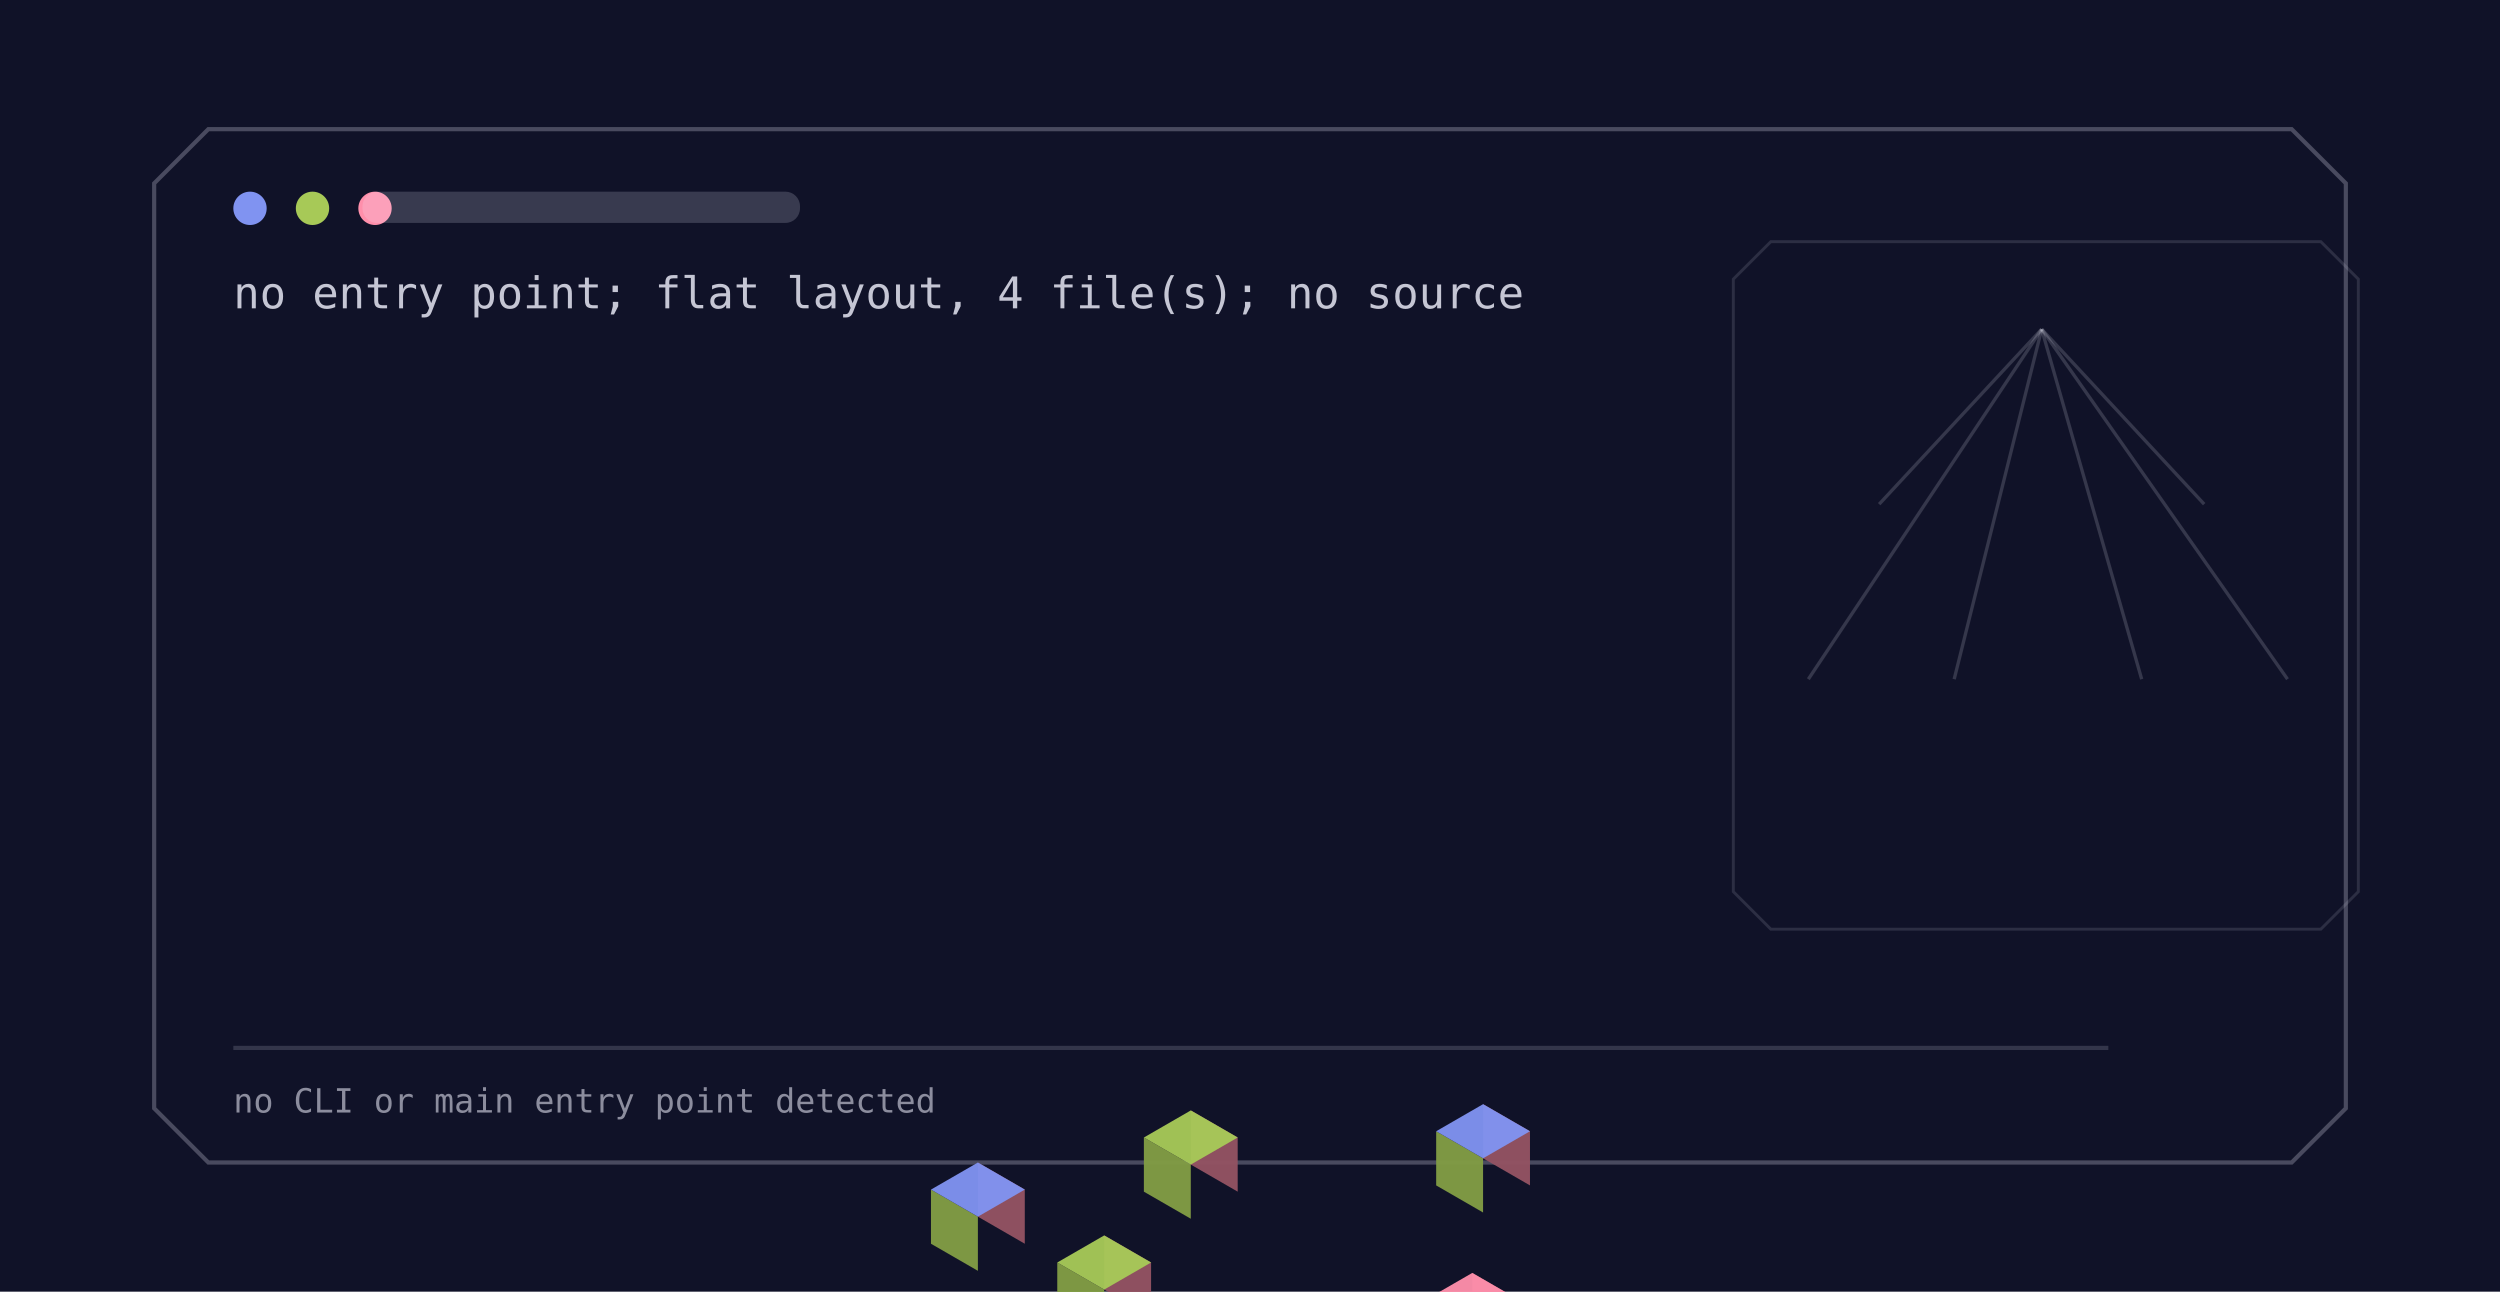
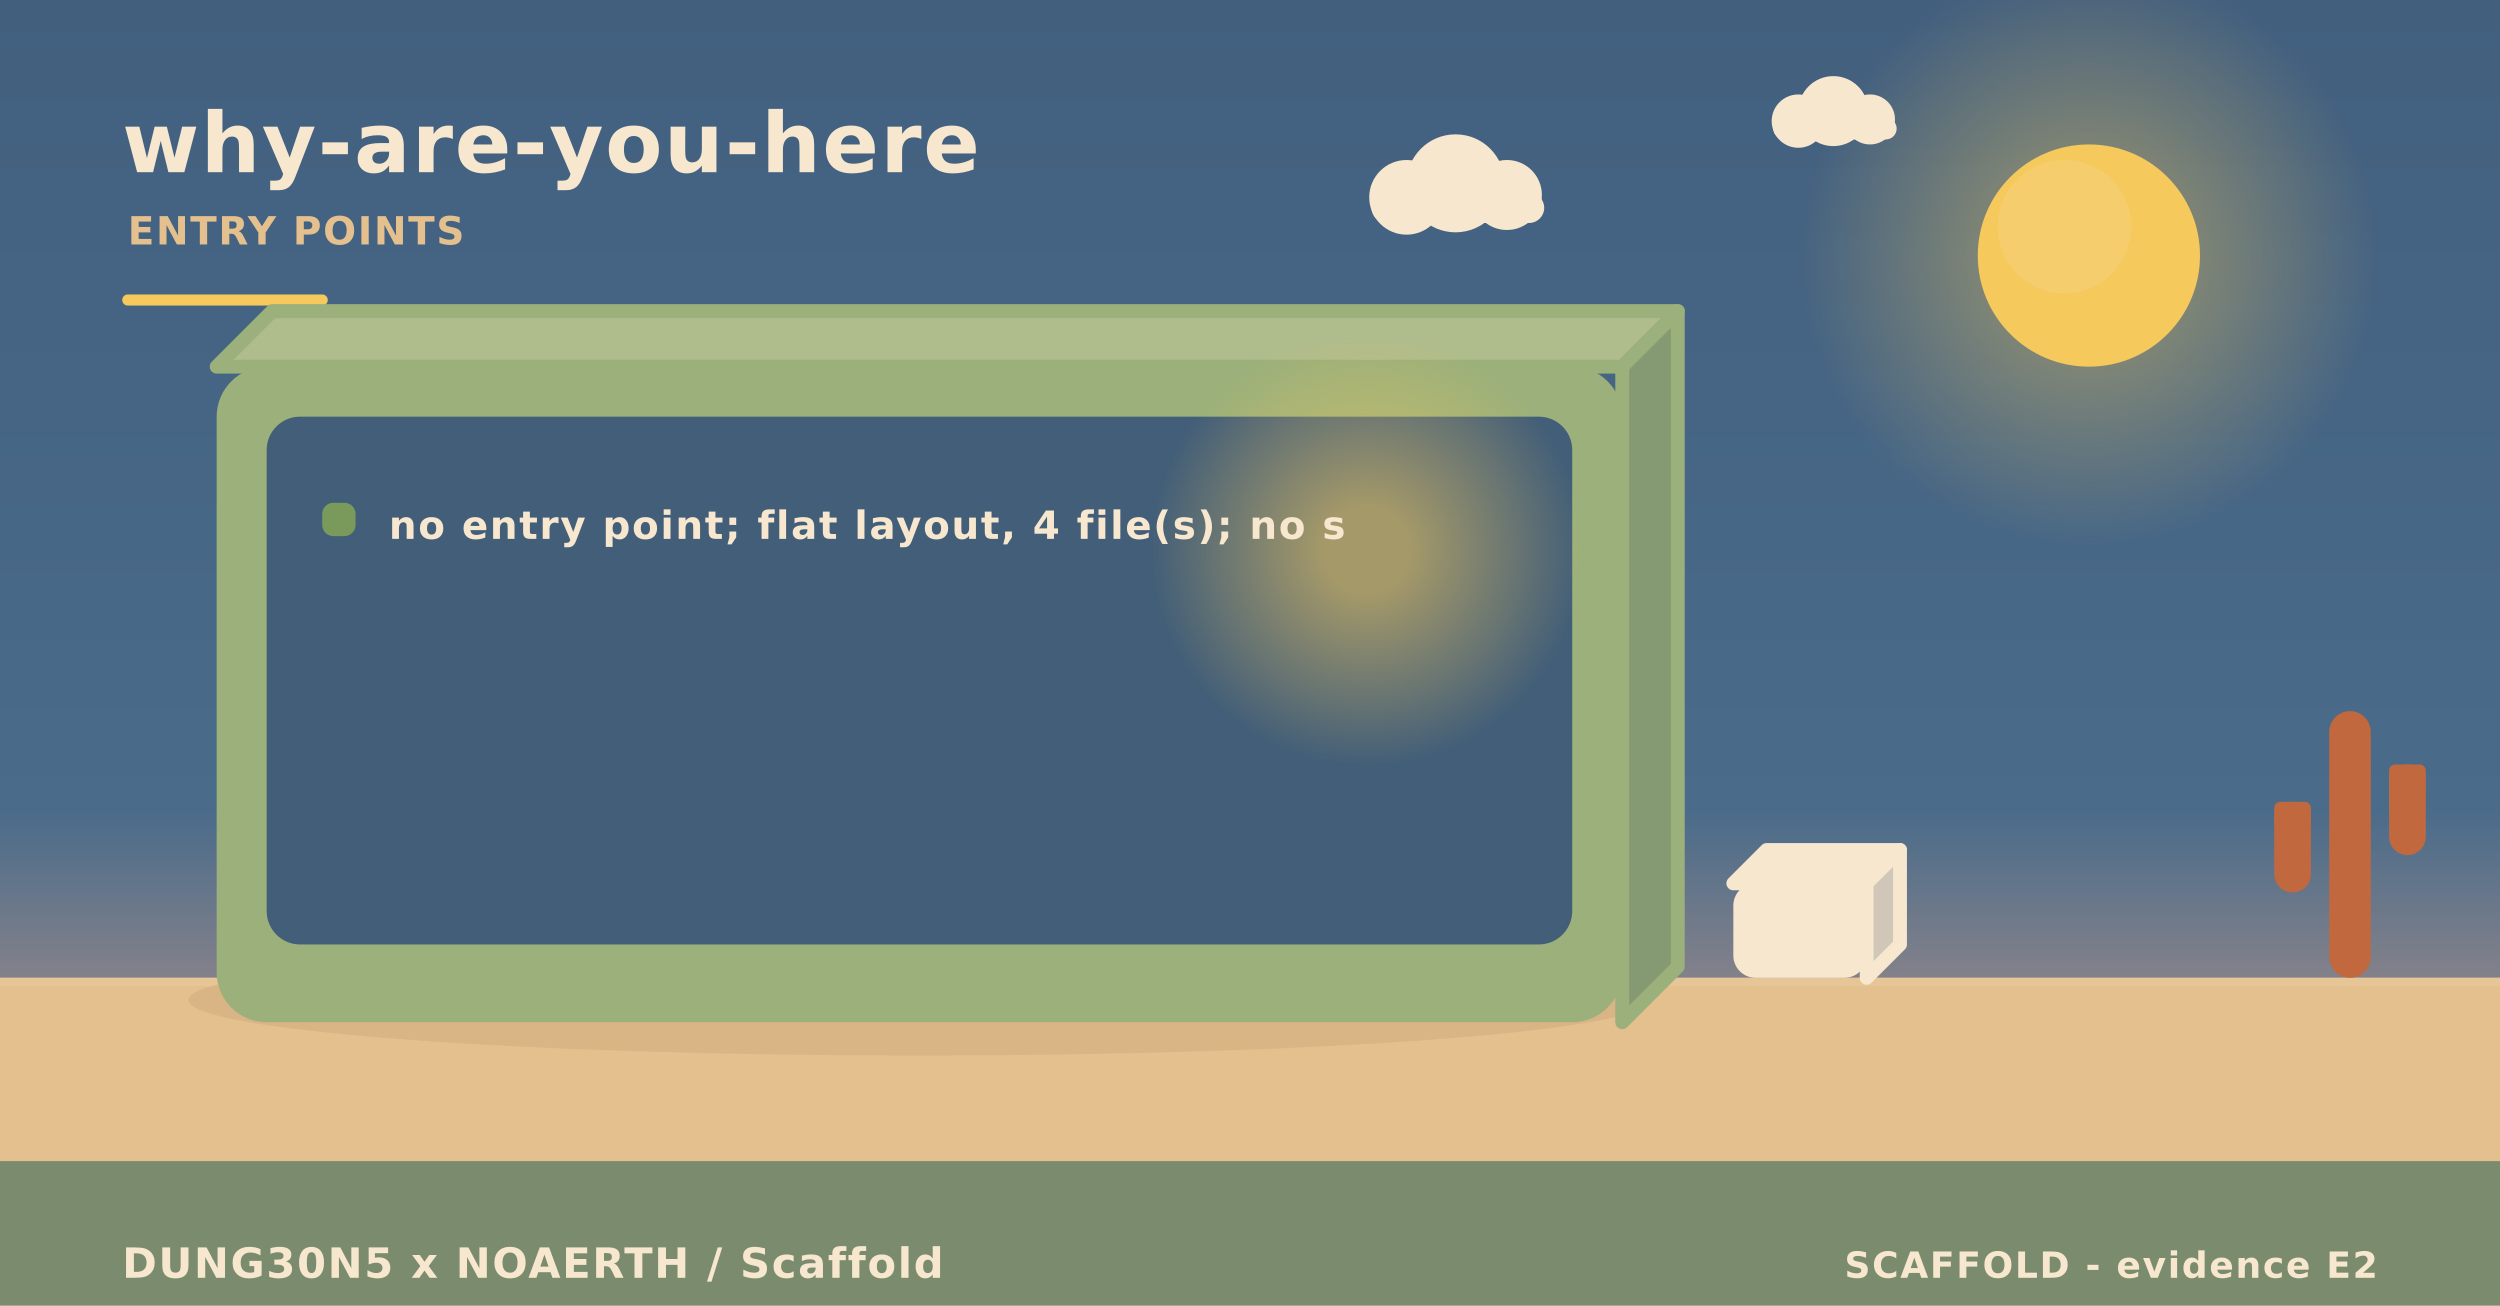
- <svg xmlns="http://www.w3.org/2000/svg" viewBox="0 0 1200 620" width="1200" height="620" role="img" aria-label="why-are-you-here command surface">
-   <rect width="1200" height="620" fill="#101228" />
-   <defs>
-     <linearGradient id="gt" x1="0" y1="0" x2="1" y2="1">
-       <stop offset="0%" stop-color="#8093f1" />
-       <stop offset="100%" stop-color="#a7c957" />
-     </linearGradient>
-   </defs>
-   <path d="M100.00,62.00 H1100.00 L1126.00,88.00 V532.00 L1100.00,558.00 H100.00 L74.00,532.00 V88.00 Z" fill="none" stroke="rgba(242,242,255,0.300)" stroke-width="2.00" opacity="0.85" />
-   <circle cx="120.00" cy="100.00" r="8.00" fill="#8093f1" opacity="1.00" />
-   <circle cx="150.00" cy="100.00" r="8.00" fill="#a7c957" opacity="1.00" />
-   <circle cx="180.00" cy="100.00" r="8.00" fill="#ff8fab" opacity="1.00" />
-   <rect x="174.00" y="92.00" width="210.00" height="15.00" rx="7.00" fill="rgba(242,242,255,0.180)" opacity="1.00" />
-   <text x="112" y="148" font-family="ui-monospace,SFMono-Regular,Menlo,monospace" font-size="21" fill="rgba(242,242,255,0.800)">no entry point; flat layout, 4 file(s); no source</text>
-   <path d="M850.00,116.00 H1114.00 L1132.00,134.00 V428.00 L1114.00,446.00 H850.00 L832.00,428.00 V134.00 Z" fill="none" stroke="rgba(242,242,255,0.180)" stroke-width="1.40" opacity="0.70" />
-   <line x1="980.00" y1="158.00" x2="902.00" y2="242.00" stroke="rgba(242,242,255,0.300)" stroke-width="1.60" opacity="0.55" />
-   <line x1="980.00" y1="158.00" x2="1058.00" y2="242.00" stroke="rgba(242,242,255,0.300)" stroke-width="1.60" opacity="0.55" />
-   <line x1="980.00" y1="158.00" x2="868.00" y2="326.00" stroke="rgba(242,242,255,0.300)" stroke-width="1.60" opacity="0.55" />
-   <line x1="980.00" y1="158.00" x2="938.00" y2="326.00" stroke="rgba(242,242,255,0.300)" stroke-width="1.60" opacity="0.55" />
-   <line x1="980.00" y1="158.00" x2="1028.00" y2="326.00" stroke="rgba(242,242,255,0.300)" stroke-width="1.60" opacity="0.55" />
-   <line x1="980.00" y1="158.00" x2="1098.00" y2="326.00" stroke="rgba(242,242,255,0.300)" stroke-width="1.60" opacity="0.55" />
-   <polygon points="711.87,556.00 734.39,569.00 734.39,543.00 711.87,530.00" fill="#945363" opacity="0.95" />
-   <polygon points="689.36,569.00 711.87,582.00 711.87,556.00 689.36,543.00" fill="#829d44" opacity="0.95" />
-   <polygon points="711.87,530.00 734.39,543.00 711.87,556.00 689.36,543.00" fill="#8093f1" opacity="0.95" />
-   <polygon points="571.58,559.00 594.09,572.00 594.09,546.00 571.58,533.00" fill="#945363" opacity="0.95" />
-   <polygon points="549.06,572.00 571.58,585.00 571.58,559.00 549.06,546.00" fill="#829d44" opacity="0.95" />
-   <polygon points="571.58,533.00 594.09,546.00 571.58,559.00 549.06,546.00" fill="#a7c957" opacity="0.95" />
-   <polygon points="706.68,637.00 729.19,650.00 729.19,624.00 706.68,611.00" fill="#945363" opacity="0.95" />
-   <polygon points="684.16,650.00 706.68,663.00 706.68,637.00 684.16,624.00" fill="#829d44" opacity="0.95" />
-   <polygon points="706.68,611.00 729.19,624.00 706.68,637.00 684.16,624.00" fill="#ff8fab" opacity="0.95" />
-   <polygon points="469.39,584.00 491.90,597.00 491.90,571.00 469.39,558.00" fill="#945363" opacity="0.95" />
-   <polygon points="446.87,597.00 469.39,610.00 469.39,584.00 446.87,571.00" fill="#829d44" opacity="0.95" />
-   <polygon points="469.39,558.00 491.90,571.00 469.39,584.00 446.87,571.00" fill="#8093f1" opacity="0.95" />
-   <polygon points="530.01,619.00 552.52,632.00 552.52,606.00 530.01,593.00" fill="#945363" opacity="0.95" />
-   <polygon points="507.49,632.00 530.01,645.00 530.01,619.00 507.49,606.00" fill="#829d44" opacity="0.95" />
-   <polygon points="530.01,593.00 552.52,606.00 530.01,619.00 507.49,606.00" fill="#a7c957" opacity="0.95" />
-   <polygon points="607.95,664.00 630.47,677.00 630.47,651.00 607.95,638.00" fill="#945363" opacity="0.95" />
-   <polygon points="585.43,677.00 607.95,690.00 607.95,664.00 585.43,651.00" fill="#829d44" opacity="0.95" />
-   <polygon points="607.95,638.00 630.47,651.00 607.95,664.00 585.43,651.00" fill="#ff8fab" opacity="0.95" />
-   <polygon points="668.57,699.00 691.09,712.00 691.09,686.00 668.57,673.00" fill="#945363" opacity="0.95" />
-   <polygon points="646.05,712.00 668.57,725.00 668.57,699.00 646.05,686.00" fill="#829d44" opacity="0.95" />
-   <polygon points="668.57,673.00 691.09,686.00 668.57,699.00 646.05,686.00" fill="#8093f1" opacity="0.95" />
-   <rect x="112.00" y="502.00" width="900.00" height="2.00" rx="0.00" fill="rgba(242,242,255,0.160)" opacity="1.00" />
-   <text x="112" y="534" font-family="ui-monospace,Menlo,monospace" font-size="16" fill="rgba(242,242,255,0.550)">no CLI or main entry point detected</text>
+ <svg xmlns="http://www.w3.org/2000/svg" width="900" height="470" viewBox="0 0 900 470" role="img" aria-label="why-are-you-here - how it is operated">
+   <linearGradient id="skyt" x1="0" y1="0" x2="0" y2="1">
+     <stop offset="0" stop-color="#425f7e" />
+     <stop offset="0.62" stop-color="#4a6b8a" />
+     <stop offset="1" stop-color="#f3ad8a" />
+   </linearGradient>
+   <rect width="900" height="470" fill="url(#skyt)" />
+   <radialGradient id="sunt">
+     <stop offset="0.35" stop-color="#f5c95c" stop-opacity="0.34" />
+     <stop offset="1" stop-color="#f5c95c" stop-opacity="0" />
+   </radialGradient>
+   <circle cx="752" cy="92" r="104" fill="url(#sunt)" />
+   <circle cx="752" cy="92" r="40" fill="#f5c95c" />
+   <circle cx="743.2" cy="81.6" r="24" fill="#f5d27e" opacity="0.5" />
+   <g>
+     <circle cx="524" cy="66" r="17.64" fill="#f6e7ce" />
+     <circle cx="506.36" cy="71.04" r="13.44" fill="#f6e7ce" />
+     <circle cx="542.48" cy="70.2" r="12.6" fill="#f6e7ce" />
+     <rect x="493.76" y="69.36" width="62.16" height="10.92" rx="5.46" fill="#f6e7ce" />
+   </g>
+   <g>
+     <circle cx="660" cy="40" r="12.6" fill="#f6e7ce" />
+     <circle cx="647.4" cy="43.6" r="9.6" fill="#f6e7ce" />
+     <circle cx="673.2" cy="43" r="9" fill="#f6e7ce" />
+     <rect x="638.4" y="42.4" width="44.4" height="7.8" rx="3.9" fill="#f6e7ce" />
+   </g>
+   <rect x="0" y="352" width="900" height="118" fill="#e3c08d" />
+   <rect x="0" y="352" width="900" height="3" fill="#e6c596" />
+   <text x="44" y="62" font-family="Verdana,DejaVu Sans,sans-serif" font-size="30" font-weight="700" letter-spacing="0.6" fill="#f6e7ce" text-anchor="start">why-are-you-here</text>
+   <text x="46" y="88" font-family="Verdana,DejaVu Sans,sans-serif" font-size="14" font-weight="700" letter-spacing="0.6" fill="#e3c08d" text-anchor="start">ENTRY POINTS</text>
+   <rect x="44" y="106" width="74" height="4" rx="2" fill="#f5c95c" />
+   <ellipse cx="331" cy="360" rx="263.2" ry="20" fill="rgba(138,90,68,0.11)" />
+   <path d="M78,132 L584,132 L604,112 L98,112 Z" fill="#afbc8c" stroke="#9bb07a" stroke-width="5" stroke-linejoin="round" />
+   <path d="M584,132 L604,112 L604,348 L584,368 Z" fill="#859972" stroke="#9bb07a" stroke-width="5" stroke-linejoin="round" />
+   <rect x="78" y="132" width="506" height="236" rx="18" fill="#9bb07a" />
+   <rect x="96" y="150" width="470" height="190" rx="12" fill="#3d5978" opacity="0.94" />
+   <radialGradient id="lamp51120">
+     <stop offset="0.2" stop-color="#f5c95c" stop-opacity="0.55" />
+     <stop offset="1" stop-color="#f5c95c" stop-opacity="0" />
+   </radialGradient>
+   <circle cx="492" cy="198" r="78" fill="url(#lamp51120)" />
+   <rect x="116" y="181" width="12" height="12" rx="4" fill="#7a9a5c" />
+   <text x="140" y="194" font-family="Verdana,DejaVu Sans,sans-serif" font-size="14" font-weight="700" letter-spacing="0.6" fill="#f6e7ce" text-anchor="start">no entry point; flat layout, 4 file(s); no s</text>
+   <path d="M624,318 L672,318 L684,306 L636,306 Z" fill="#f6e7ce" stroke="#f6e7ce" stroke-width="5" stroke-linejoin="round" />
+   <path d="M672,318 L684,306 L684,340 L672,352 Z" fill="#d1c7b8" stroke="#f6e7ce" stroke-width="5" stroke-linejoin="round" />
+   <rect x="624" y="318" width="48" height="34" rx="8" fill="#f6e7ce" />
+   <rect x="838.52" y="256" width="14.96" height="96" rx="7.48" fill="#c1683f" />
+   <rect x="818.72" y="288.64" width="13.2" height="32.64" rx="6.6" fill="#c1683f" />
+   <rect x="818.72" y="288.64" width="13.2" height="9.6" rx="2.2" fill="#c1683f" />
+   <rect x="860.08" y="275.2" width="13.2" height="32.64" rx="6.6" fill="#c1683f" />
+   <rect x="860.08" y="275.2" width="13.2" height="9.6" rx="2.2" fill="#c1683f" />
+   <rect x="0" y="418" width="900" height="52" rx="0" fill="#75886c" opacity="0.94" />
+   <text x="44" y="460" font-family="Verdana,DejaVu Sans,sans-serif" font-size="15" font-weight="700" letter-spacing="0.6" fill="#f6e7ce" text-anchor="start">DUNG30N5 x NOAERTH  /  Scaffold</text>
+   <text x="856" y="460" font-family="Verdana,DejaVu Sans,sans-serif" font-size="13" font-weight="700" letter-spacing="0.6" fill="#f6e7ce" text-anchor="end">SCAFFOLD  -  evidence E2</text>
</svg>
